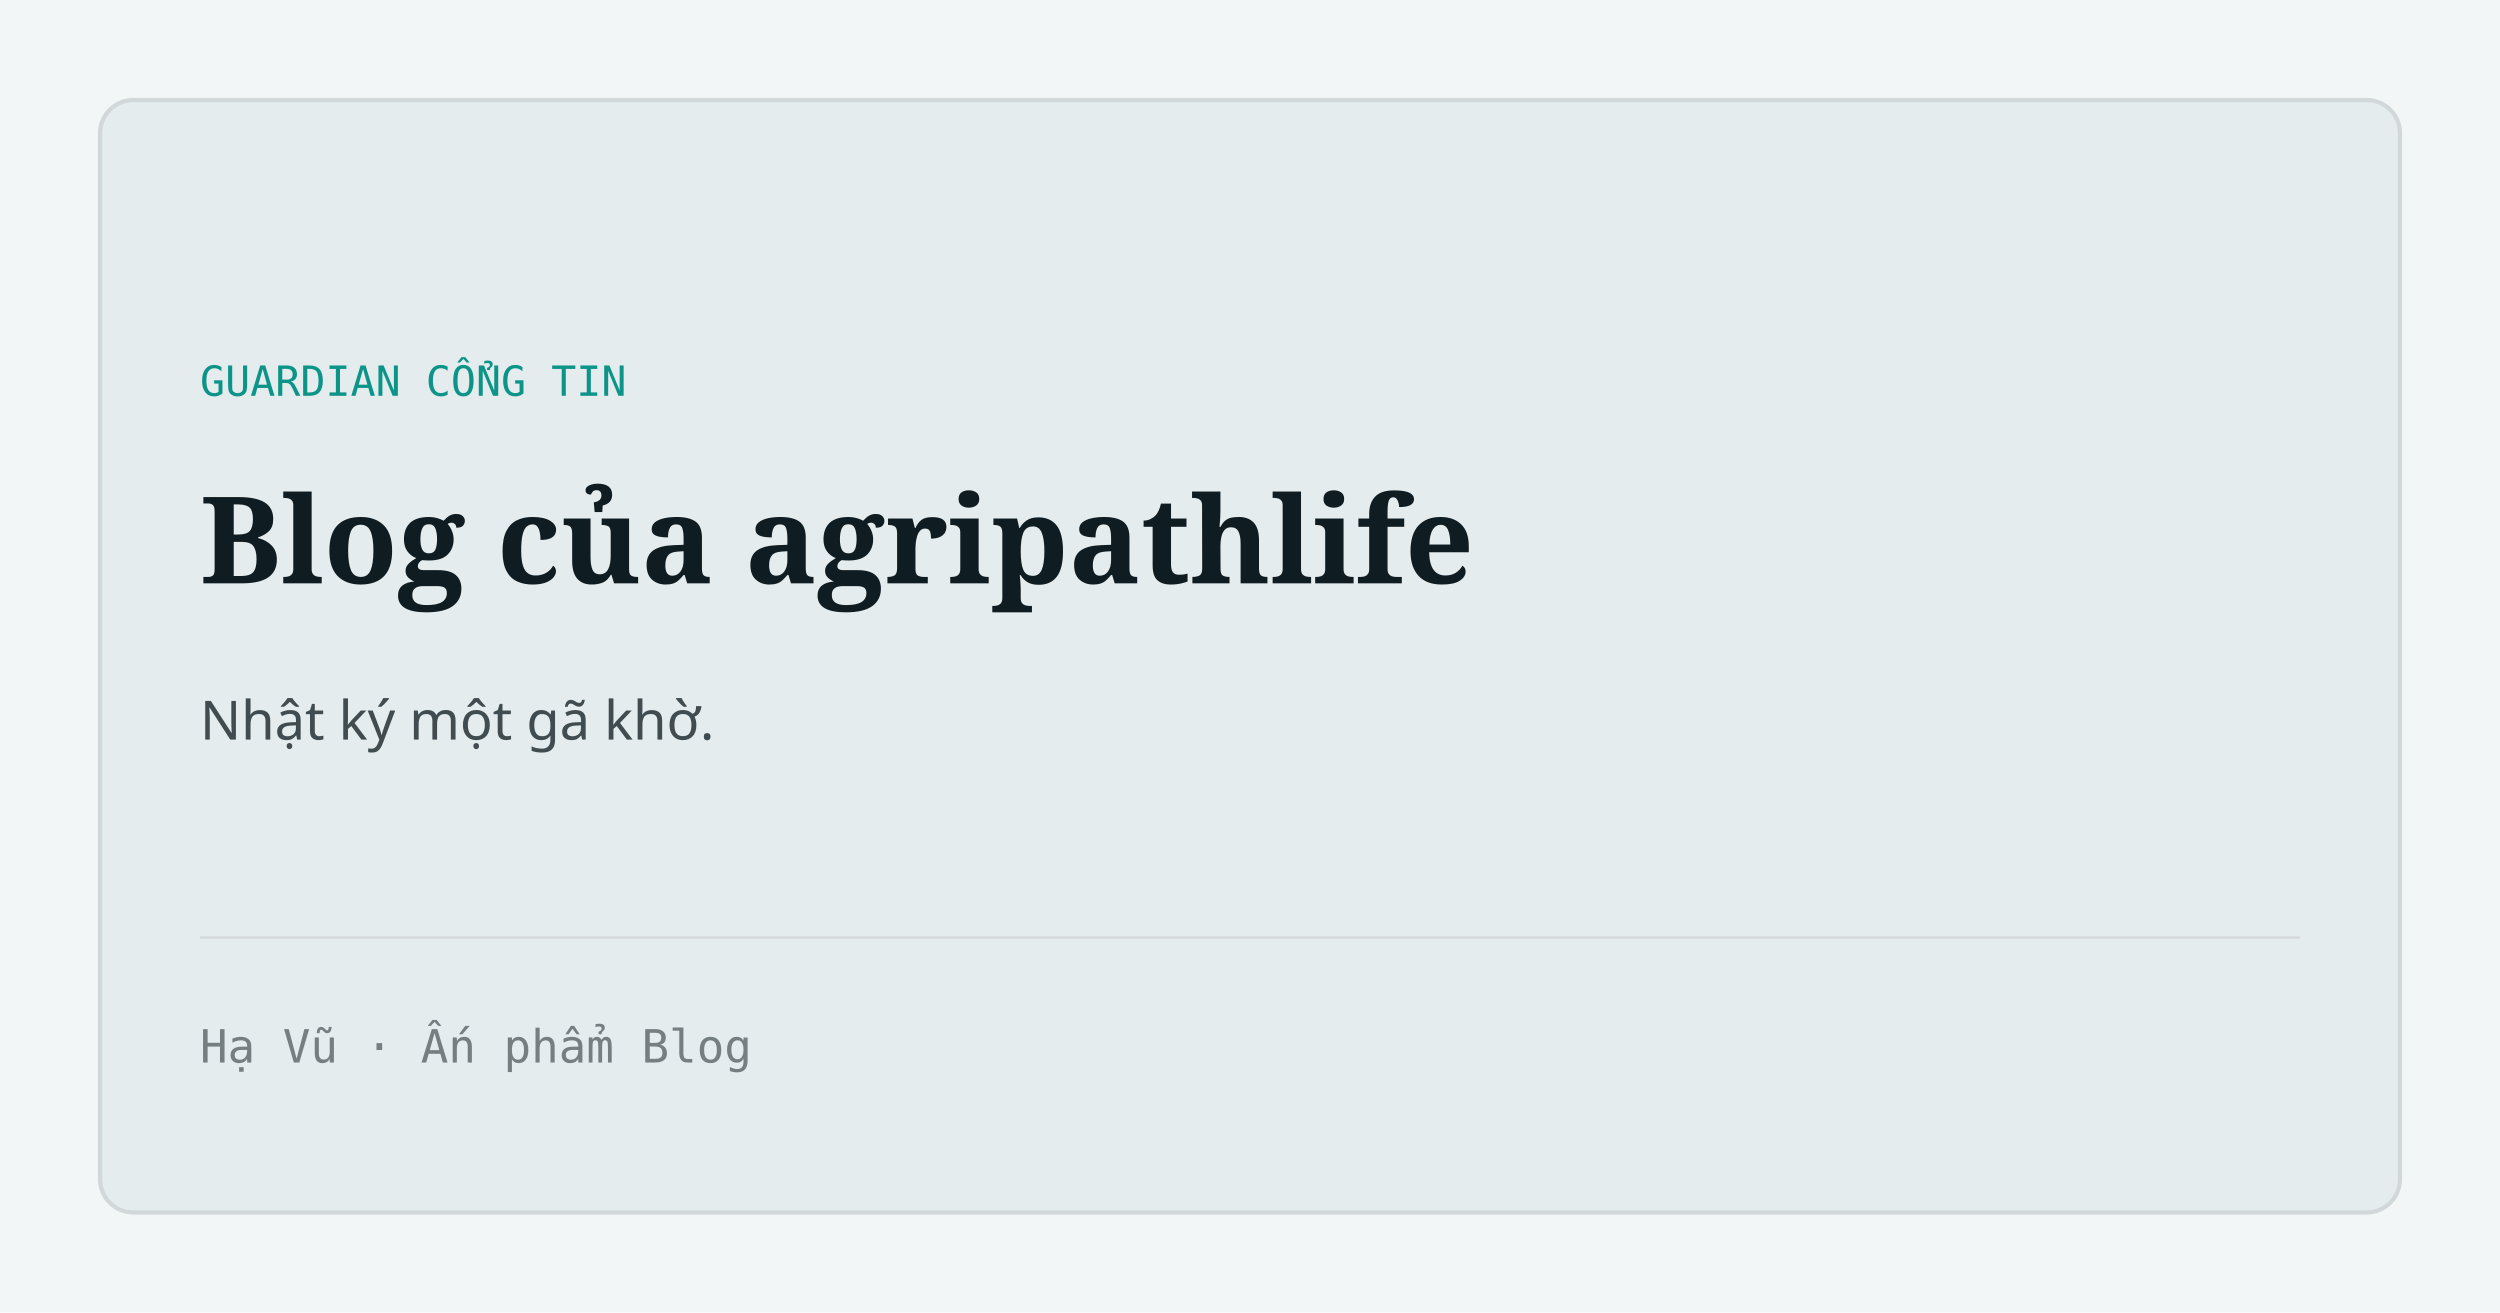
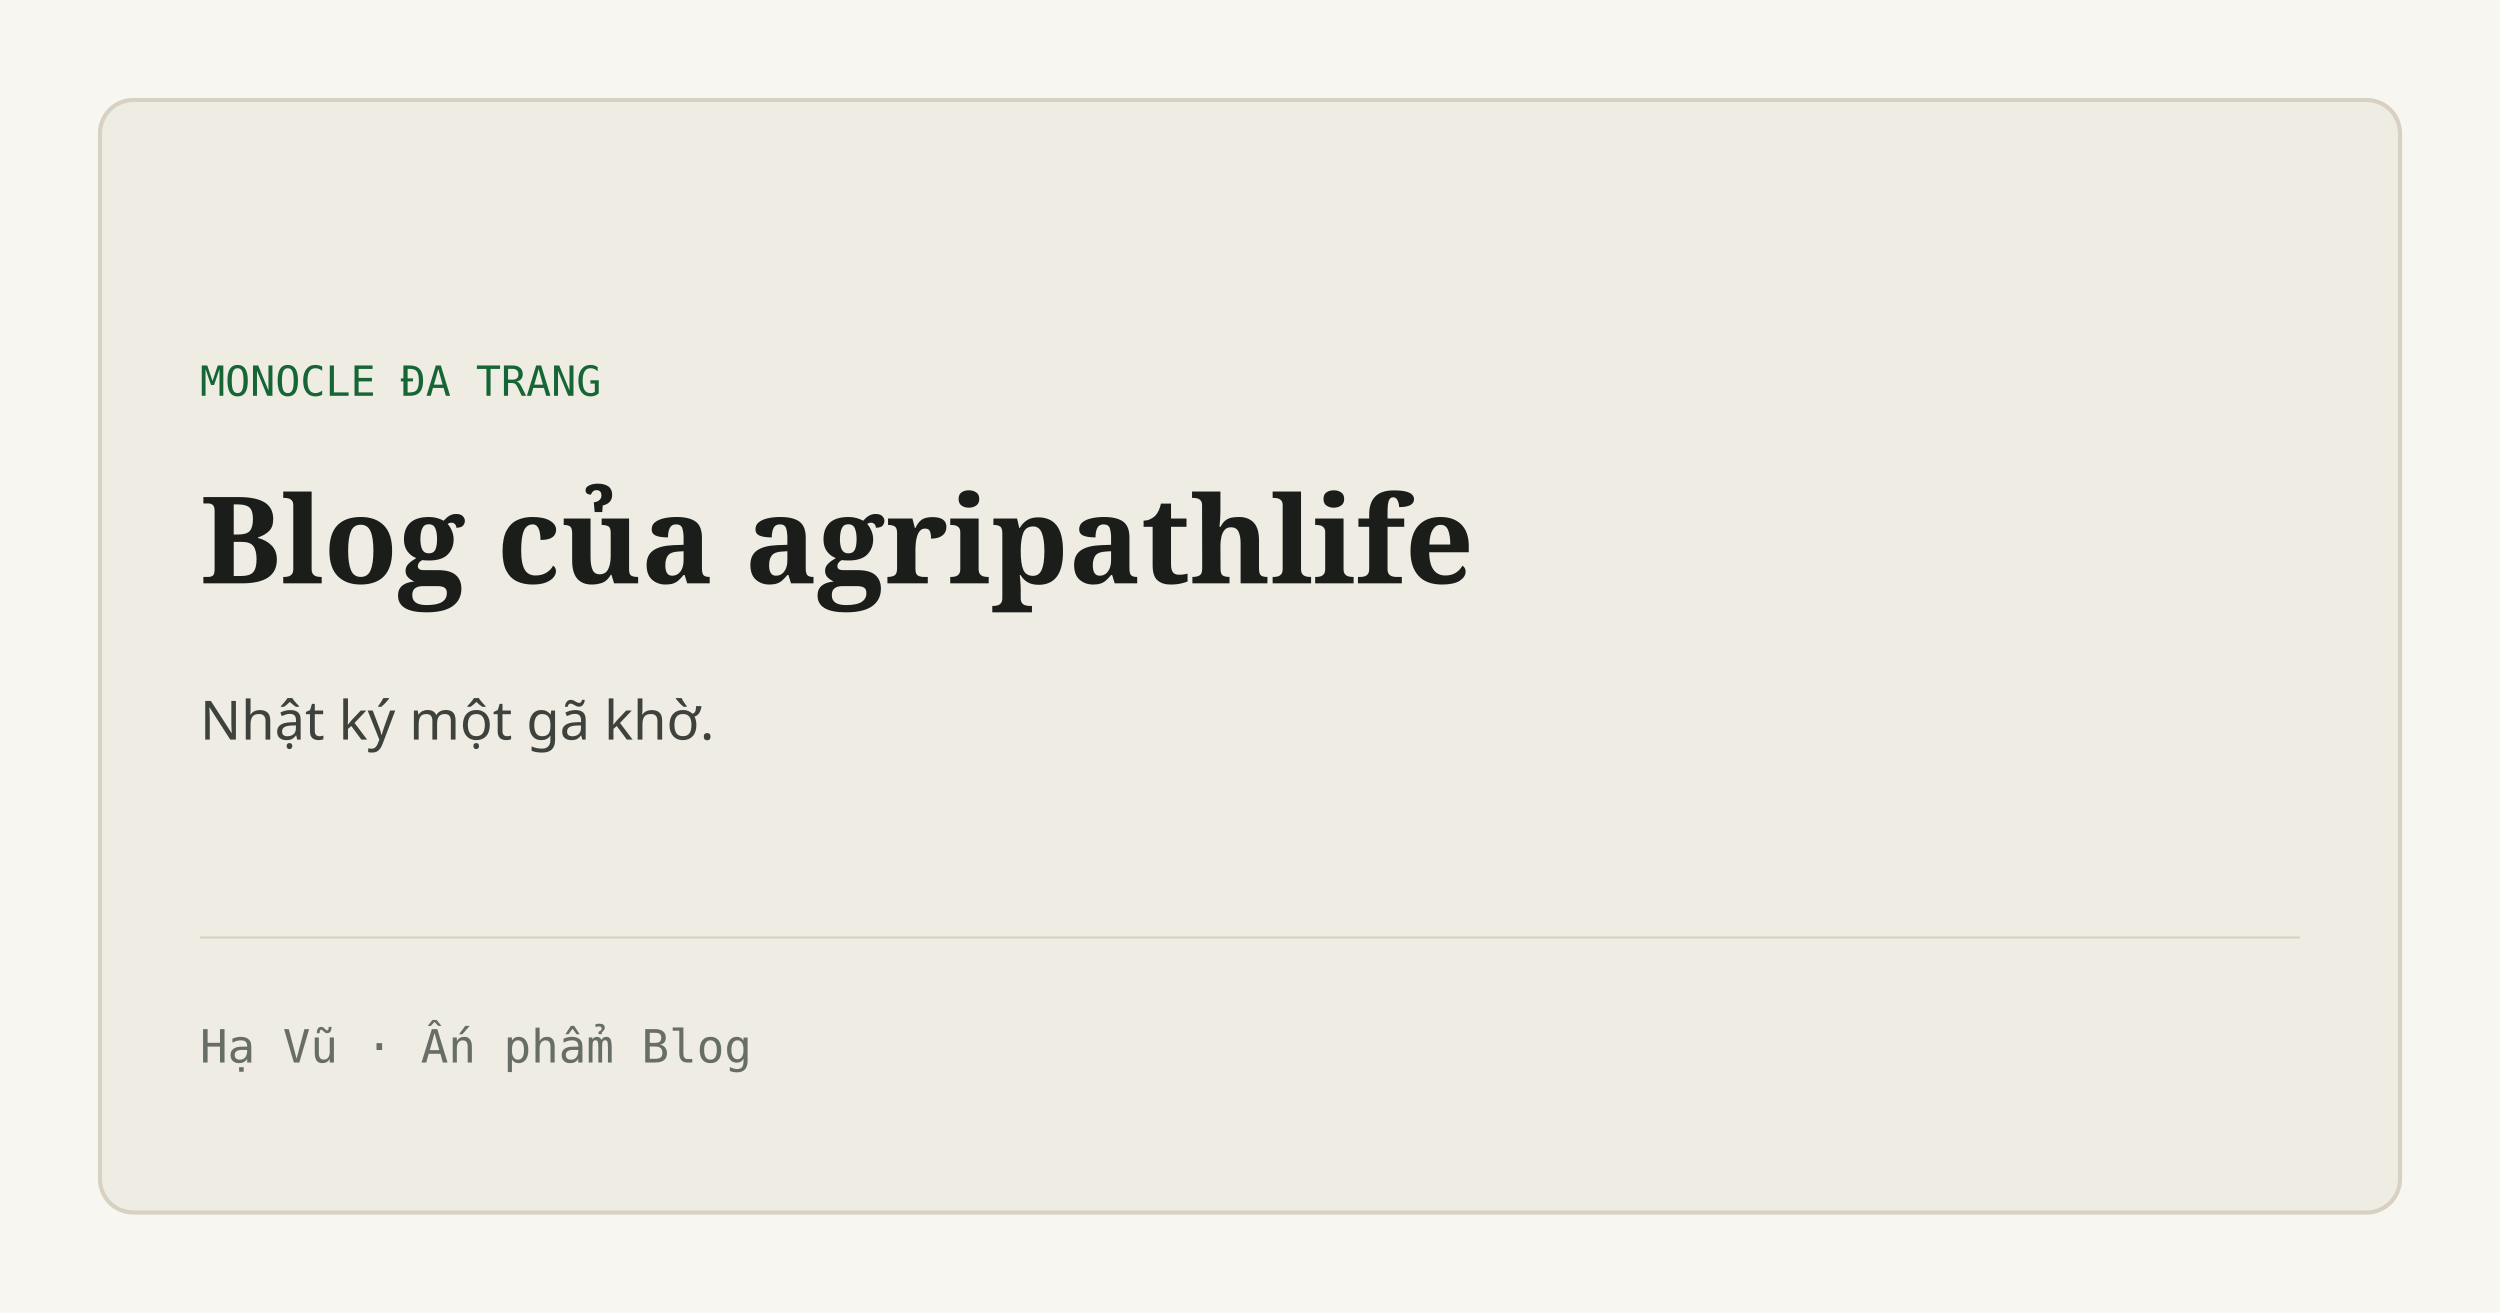
<svg xmlns="http://www.w3.org/2000/svg" width="1200" height="630" viewBox="0 0 1200 630" fill="none">
-   <rect width="1200" height="630" fill="#F2F6F7" />
-   <rect x="48" y="48" width="1104" height="534" rx="16" fill="#E4ECEE" stroke="#D2D7D9" stroke-width="2" />
-   <text x="96" y="190" font-family="monospace" font-size="20" fill="#0D9488">GUARDIAN CỔNG TIN</text>
-   <text x="96" y="280" font-family="Georgia, serif" font-weight="700" font-size="58" fill="#0F1C21">Blog của agripathlife</text>
-   <text x="96" y="355" font-family="sans-serif" font-size="26" fill="#414C50">Nhật ký một gã khờ.</text>
-   <line x1="96" y1="450" x2="1104" y2="450" stroke="#D2D7D9" stroke-width="1" />
-   <text x="96" y="510" font-family="monospace" font-size="22" fill="#757E81">Hạ Vũ · Ấn phẩm Blog</text>
+   <rect width="1200" height="630" fill="#F8F6F0" />
+   <rect x="48" y="48" width="1104" height="534" rx="16" fill="#EFECE3" stroke="#D7D0C3" stroke-width="2" />
+   <text x="96" y="190" font-family="monospace" font-size="20" fill="#166534">MONOCLE ĐA TRANG</text>
+   <text x="96" y="280" font-family="Georgia, serif" font-weight="700" font-size="58" fill="#1A1D1A">Blog của agripathlife</text>
+   <text x="96" y="355" font-family="sans-serif" font-size="26" fill="#3D423D">Nhật ký một gã khờ.</text>
+   <line x1="96" y1="450" x2="1104" y2="450" stroke="#D7D0C3" stroke-width="1" />
+   <text x="96" y="510" font-family="monospace" font-size="22" fill="#676E66">Hạ Vũ · Ấn phẩm Blog</text>
</svg>
